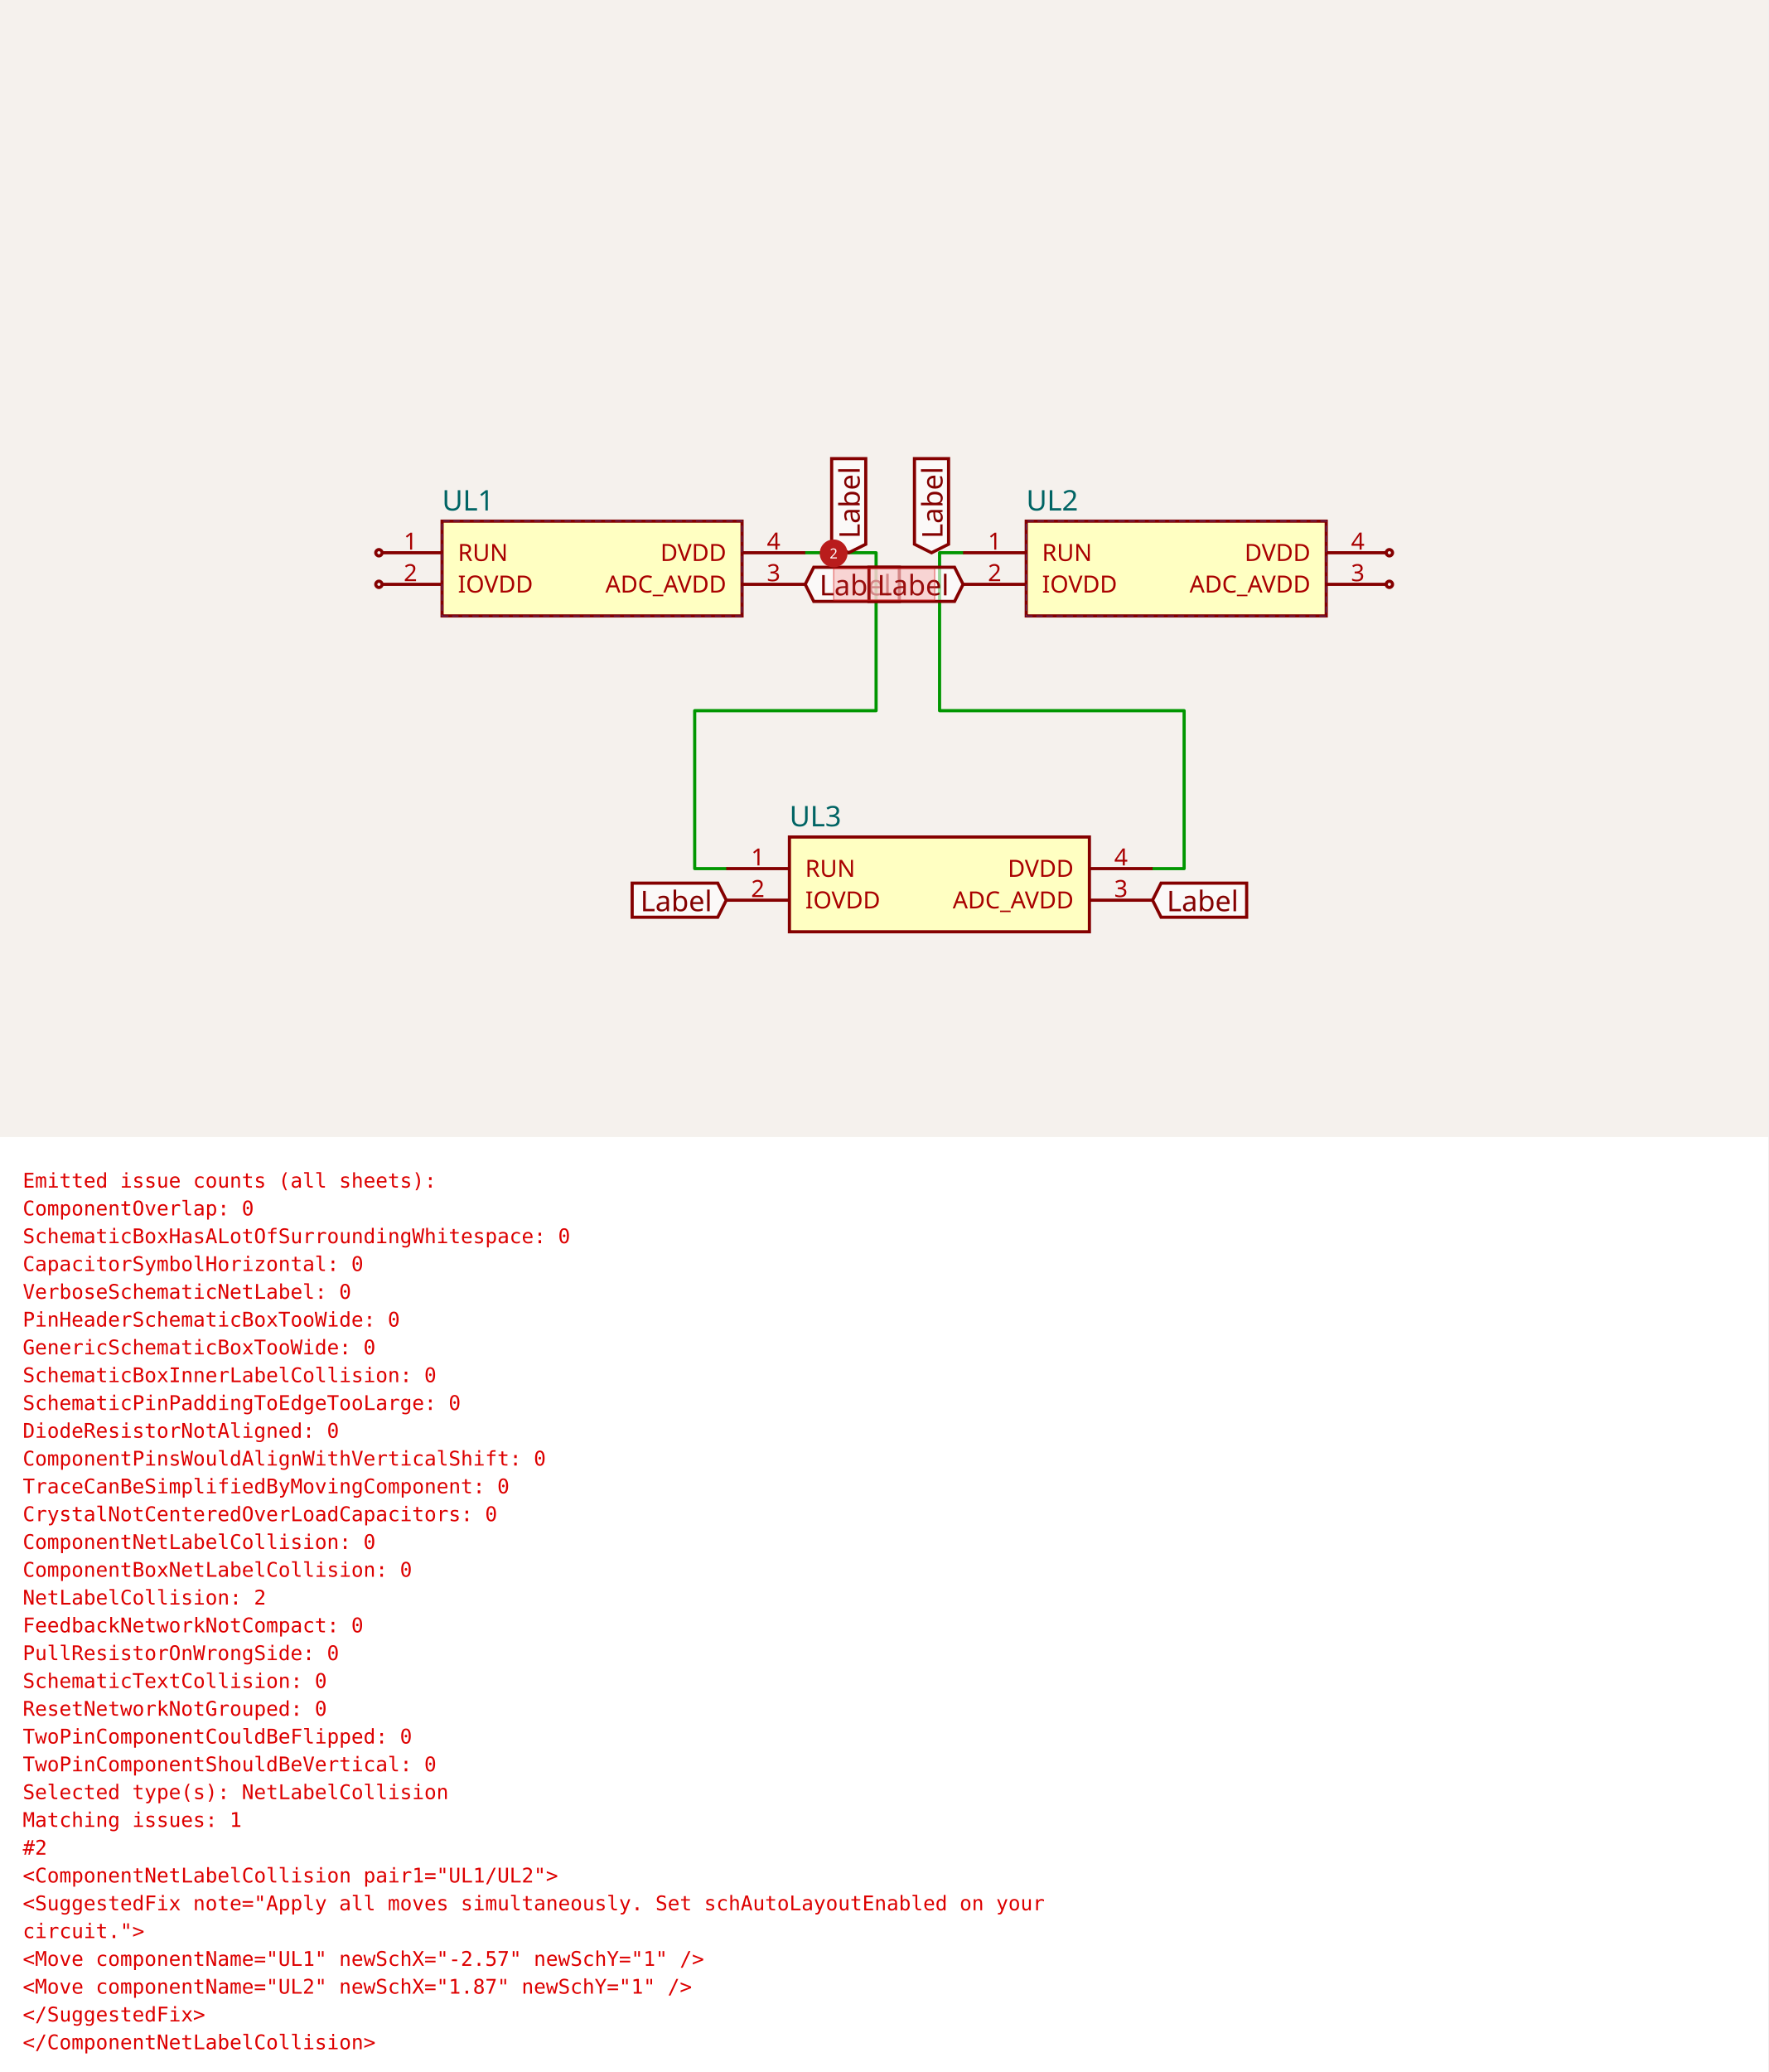
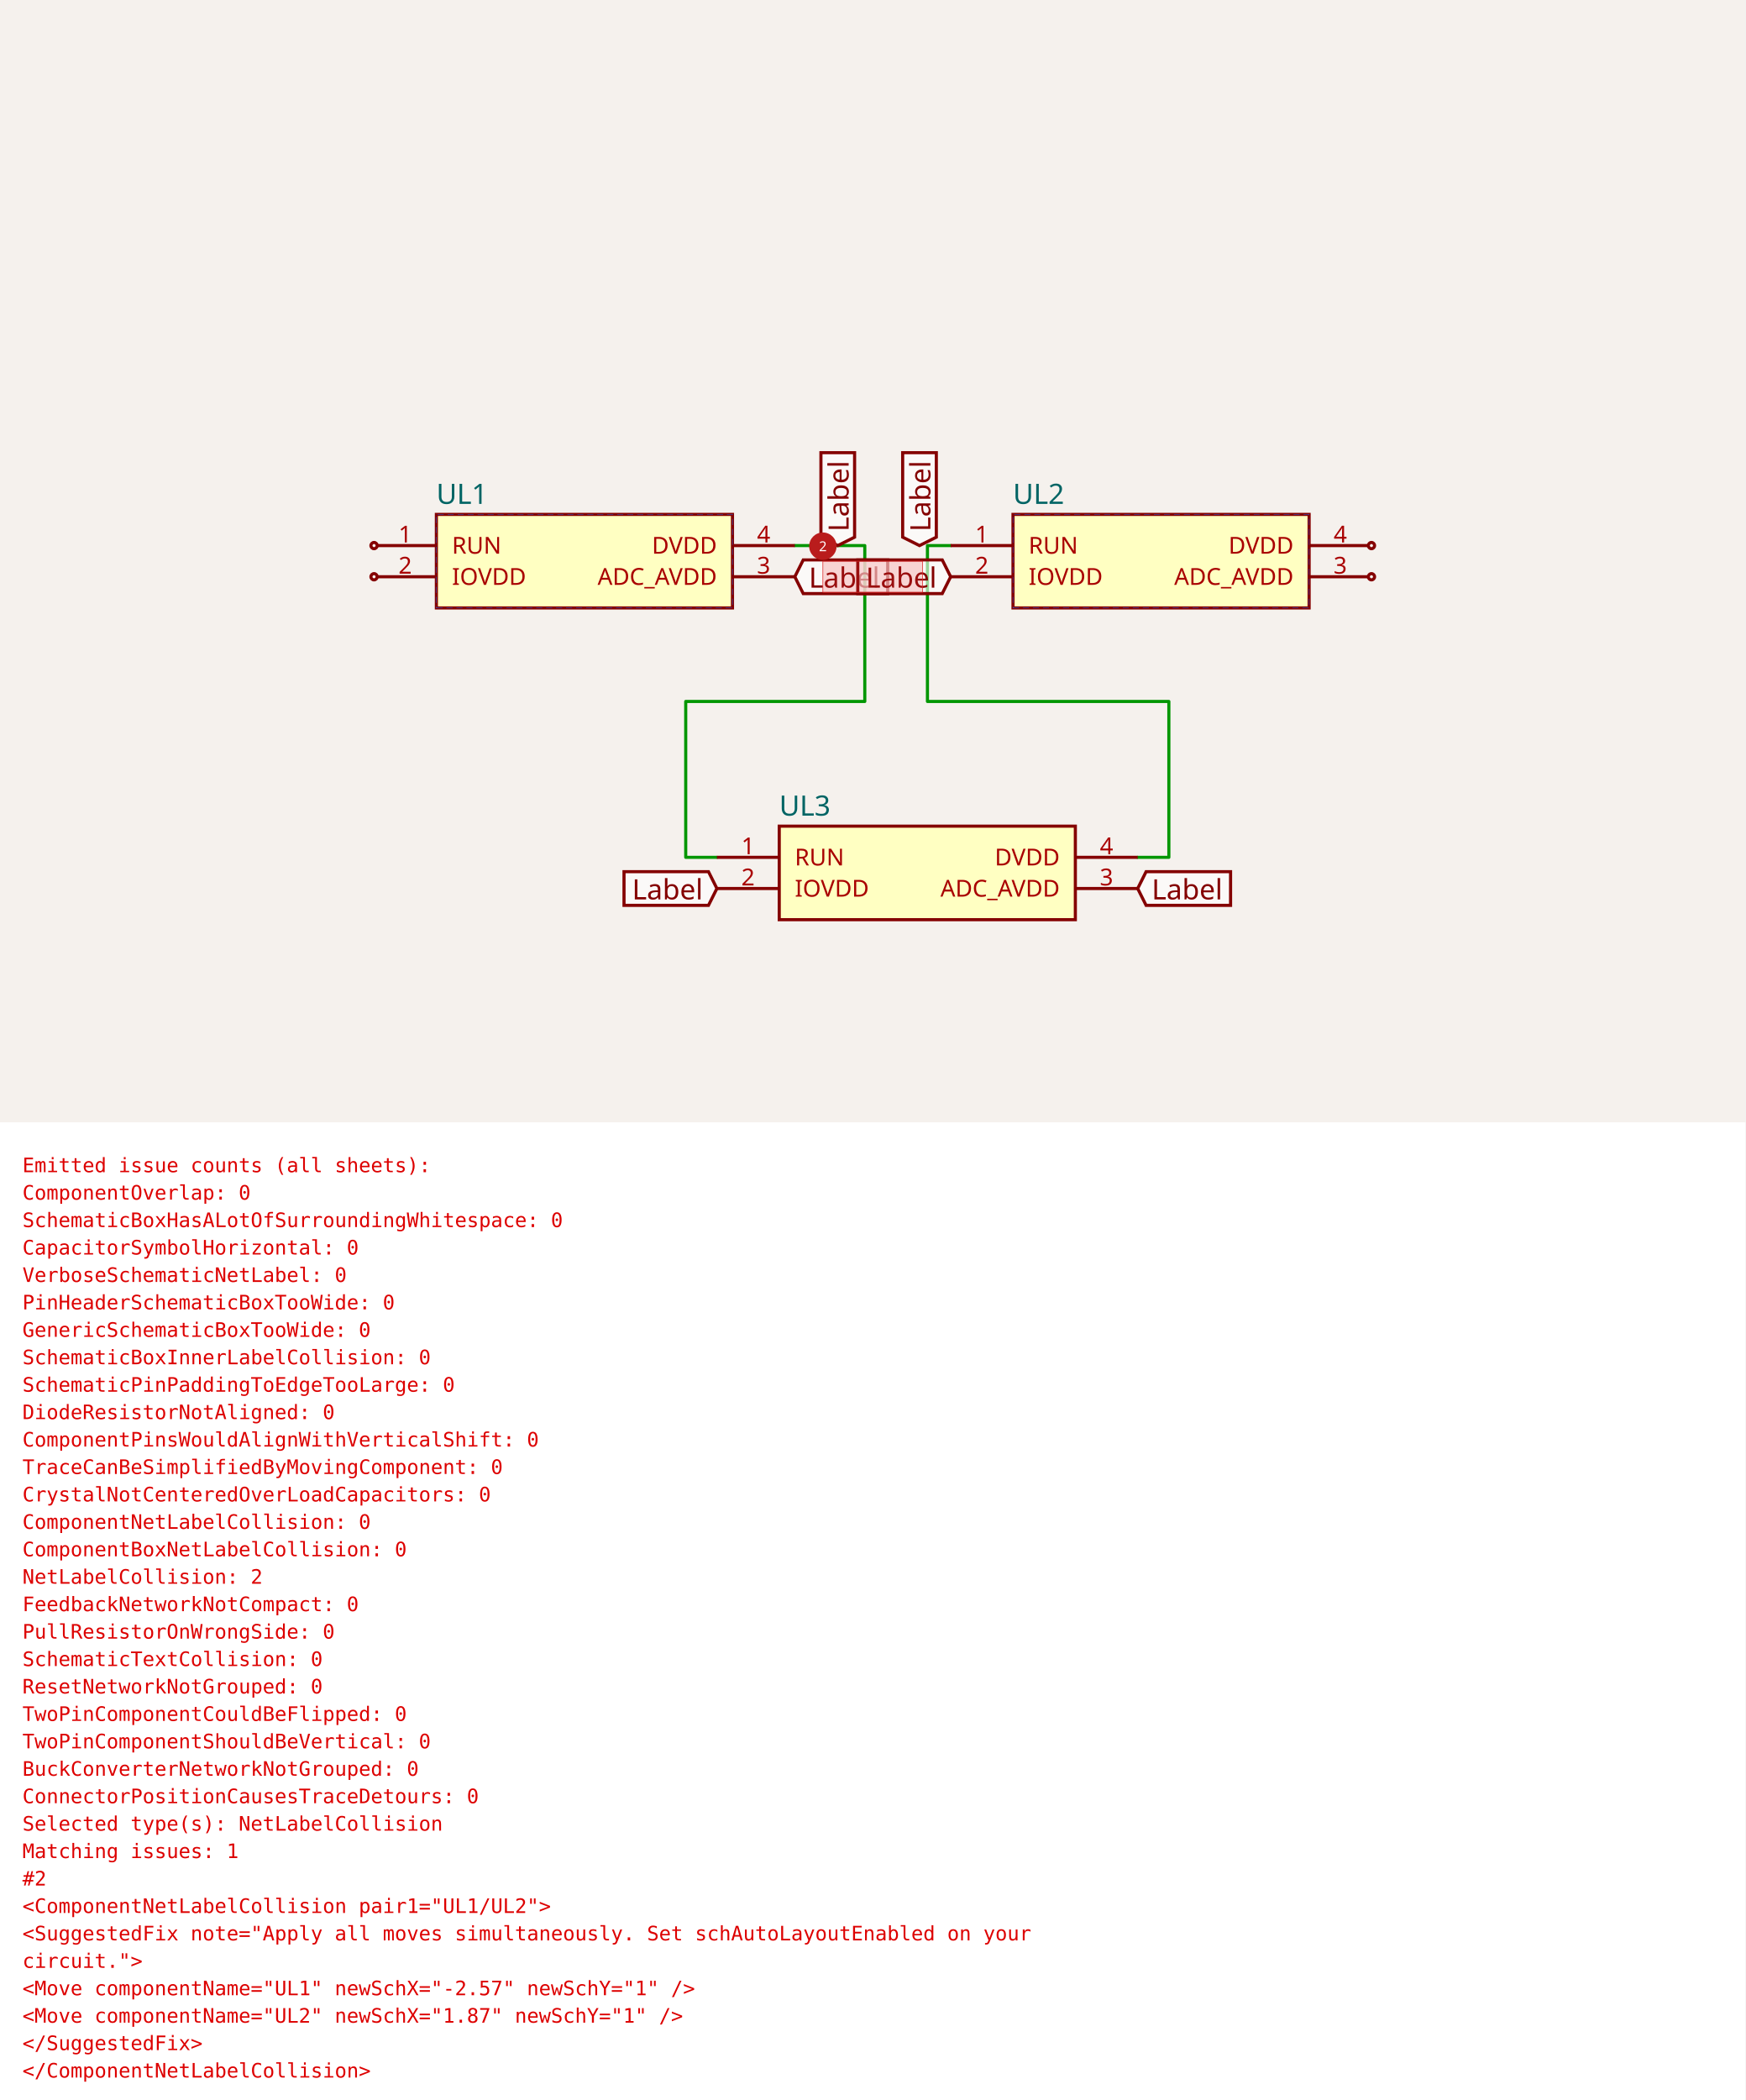
- <svg xmlns="http://www.w3.org/2000/svg" width="1400" height="1640" viewBox="0 0 1400 1640">
+ <svg xmlns="http://www.w3.org/2000/svg" width="1400" height="1684" viewBox="0 0 1400 1684">
  <g transform="translate(0, 0)">
    <svg class="tscircuit-schematic" width="1400" height="900" style="background-color: rgb(245, 241, 237)" data-real-to-screen-transform="matrix(37.9167357771,0,0,-37.9167357771,700,450)" data-software-used-string="@tscircuit/core@0.0.1382" viewBox="474.395 388.708 424.667 46.75">
      <style>
              .boundary { fill: rgb(245, 241, 237); }
              .schematic-boundary { fill: none; stroke: #fff; }
              .component { fill: none; stroke: rgb(132, 0, 0); }
              .chip { fill: rgb(255, 255, 194); stroke: rgb(132, 0, 0); }
              .component-pin { fill: none; stroke: rgb(132, 0, 0); }
              /* Basic per-trace hover fallback */
              .trace:hover {
                filter: invert(1);
              }
              .trace:hover .trace-crossing-outline {
                opacity: 0;
              }
              .trace:hover .trace-junction {
                filter: invert(1);
              }
              /* Net-hover highlighting: when a trace or its overlays are hovered,
                 invert color for all traces (base + overlays) sharing the same
                 subcircuit connectivity key. Also hide crossing outline during hover. */
              svg:has(:is(g.trace[data-subcircuit-connectivity-map-key="LOGIC_LABELS_connectivity_net0"], g.trace-overlays[data-subcircuit-connectivity-map-key="LOGIC_LABELS_connectivity_net0"]):hover) :is(g.trace[data-subcircuit-connectivity-map-key="LOGIC_LABELS_connectivity_net0"], g.trace-overlays[data-subcircuit-connectivity-map-key="LOGIC_LABELS_connectivity_net0"]) { filter: invert(1); }
svg:has(:is(g.trace[data-subcircuit-connectivity-map-key="LOGIC_LABELS_connectivity_net0"], g.trace-overlays[data-subcircuit-connectivity-map-key="LOGIC_LABELS_connectivity_net0"]):hover) g.trace-overlays[data-subcircuit-connectivity-map-key="LOGIC_LABELS_connectivity_net0"] .trace-crossing-outline { opacity: 0; }
svg:has(:is(g.trace[data-subcircuit-connectivity-map-key="LOGIC_LABELS_connectivity_net2"], g.trace-overlays[data-subcircuit-connectivity-map-key="LOGIC_LABELS_connectivity_net2"]):hover) :is(g.trace[data-subcircuit-connectivity-map-key="LOGIC_LABELS_connectivity_net2"], g.trace-overlays[data-subcircuit-connectivity-map-key="LOGIC_LABELS_connectivity_net2"]) { filter: invert(1); }
svg:has(:is(g.trace[data-subcircuit-connectivity-map-key="LOGIC_LABELS_connectivity_net2"], g.trace-overlays[data-subcircuit-connectivity-map-key="LOGIC_LABELS_connectivity_net2"]):hover) g.trace-overlays[data-subcircuit-connectivity-map-key="LOGIC_LABELS_connectivity_net2"] .trace-crossing-outline { opacity: 0; }
              .text { font-family: sans-serif; fill: rgb(0, 150, 0); }
              .pin-number { fill: rgb(169, 0, 0); }
              .port-label { fill: rgb(0, 100, 100); }
              .component-name { fill: rgb(0, 100, 100); }

            </style>
      <rect class="boundary" x="0" y="0" width="1400" height="900" />
      <g class="schematic-sheet" data-circuit-json-type="schematic_sheet" data-schematic-sheet-id="schematic_sheet_1">
        <rect class="sch-rect" x="90.384" y="18.958" width="1219.232" height="862.083" fill="none" stroke="rgb(132, 0, 0)" stroke-width="0.821" data-schematic-rect-id="schematic_sheet_1_outer" />
        <rect class="sch-rect" x="110.91" y="39.484" width="1178.18" height="821.032" fill="none" stroke="rgb(132, 0, 0)" stroke-width="0.821" data-schematic-rect-id="schematic_sheet_1_inner" />
        <line class="sch-line" x1="307.273" y1="18.958" x2="307.273" y2="39.484" stroke="rgb(132, 0, 0)" stroke-width="0.821" data-schematic-line-id="schematic_sheet_1_top_column_1" />
        <line class="sch-line" x1="307.273" y1="881.042" x2="307.273" y2="860.516" stroke="rgb(132, 0, 0)" stroke-width="0.821" data-schematic-line-id="schematic_sheet_1_bottom_column_1" />
        <line class="sch-line" x1="503.637" y1="18.958" x2="503.637" y2="39.484" stroke="rgb(132, 0, 0)" stroke-width="0.821" data-schematic-line-id="schematic_sheet_1_top_column_2" />
        <line class="sch-line" x1="503.637" y1="881.042" x2="503.637" y2="860.516" stroke="rgb(132, 0, 0)" stroke-width="0.821" data-schematic-line-id="schematic_sheet_1_bottom_column_2" />
        <line class="sch-line" x1="700" y1="18.958" x2="700" y2="39.484" stroke="rgb(132, 0, 0)" stroke-width="0.821" data-schematic-line-id="schematic_sheet_1_top_column_3" />
        <line class="sch-line" x1="700" y1="881.042" x2="700" y2="860.516" stroke="rgb(132, 0, 0)" stroke-width="0.821" data-schematic-line-id="schematic_sheet_1_bottom_column_3" />
        <line class="sch-line" x1="896.363" y1="18.958" x2="896.363" y2="39.484" stroke="rgb(132, 0, 0)" stroke-width="0.821" data-schematic-line-id="schematic_sheet_1_top_column_4" />
        <line class="sch-line" x1="896.363" y1="881.042" x2="896.363" y2="860.516" stroke="rgb(132, 0, 0)" stroke-width="0.821" data-schematic-line-id="schematic_sheet_1_bottom_column_4" />
        <line class="sch-line" x1="1092.727" y1="18.958" x2="1092.727" y2="39.484" stroke="rgb(132, 0, 0)" stroke-width="0.821" data-schematic-line-id="schematic_sheet_1_top_column_5" />
        <line class="sch-line" x1="1092.727" y1="881.042" x2="1092.727" y2="860.516" stroke="rgb(132, 0, 0)" stroke-width="0.821" data-schematic-line-id="schematic_sheet_1_bottom_column_5" />
        <line class="sch-line" x1="90.384" y1="655.258" x2="110.91" y2="655.258" stroke="rgb(132, 0, 0)" stroke-width="0.821" data-schematic-line-id="schematic_sheet_1_left_row_1" />
        <line class="sch-line" x1="1309.616" y1="655.258" x2="1289.09" y2="655.258" stroke="rgb(132, 0, 0)" stroke-width="0.821" data-schematic-line-id="schematic_sheet_1_right_row_1" />
        <line class="sch-line" x1="90.384" y1="450" x2="110.91" y2="450" stroke="rgb(132, 0, 0)" stroke-width="0.821" data-schematic-line-id="schematic_sheet_1_left_row_2" />
        <line class="sch-line" x1="1309.616" y1="450" x2="1289.09" y2="450" stroke="rgb(132, 0, 0)" stroke-width="0.821" data-schematic-line-id="schematic_sheet_1_right_row_2" />
        <line class="sch-line" x1="90.384" y1="244.742" x2="110.91" y2="244.742" stroke="rgb(132, 0, 0)" stroke-width="0.821" data-schematic-line-id="schematic_sheet_1_left_row_3" />
        <line class="sch-line" x1="1309.616" y1="244.742" x2="1289.09" y2="244.742" stroke="rgb(132, 0, 0)" stroke-width="0.821" data-schematic-line-id="schematic_sheet_1_right_row_3" />
        <text class="sch-text" x="209.091" y="29.221" fill="rgb(132, 132, 132)" text-anchor="middle" dominant-baseline="middle" font-family="sans-serif" font-size="12.315px" transform="rotate(0, 209.0915, 29.22126)">1</text>
        <text class="sch-text" x="209.091" y="870.779" fill="rgb(132, 132, 132)" text-anchor="middle" dominant-baseline="middle" font-family="sans-serif" font-size="12.315px" transform="rotate(0, 209.0915, 870.7787)">1</text>
        <text class="sch-text" x="405.455" y="29.221" fill="rgb(132, 132, 132)" text-anchor="middle" dominant-baseline="middle" font-family="sans-serif" font-size="12.315px" transform="rotate(0, 405.4549, 29.22126)">2</text>
        <text class="sch-text" x="405.455" y="870.779" fill="rgb(132, 132, 132)" text-anchor="middle" dominant-baseline="middle" font-family="sans-serif" font-size="12.315px" transform="rotate(0, 405.4549, 870.7787)">2</text>
        <text class="sch-text" x="601.818" y="29.221" fill="rgb(132, 132, 132)" text-anchor="middle" dominant-baseline="middle" font-family="sans-serif" font-size="12.315px" transform="rotate(0, 601.8183, 29.22126)">3</text>
        <text class="sch-text" x="601.818" y="870.779" fill="rgb(132, 132, 132)" text-anchor="middle" dominant-baseline="middle" font-family="sans-serif" font-size="12.315px" transform="rotate(0, 601.8183, 870.7787)">3</text>
        <text class="sch-text" x="798.182" y="29.221" fill="rgb(132, 132, 132)" text-anchor="middle" dominant-baseline="middle" font-family="sans-serif" font-size="12.315px" transform="rotate(0, 798.1817, 29.22126)">4</text>
        <text class="sch-text" x="798.182" y="870.779" fill="rgb(132, 132, 132)" text-anchor="middle" dominant-baseline="middle" font-family="sans-serif" font-size="12.315px" transform="rotate(0, 798.1817, 870.7787)">4</text>
        <text class="sch-text" x="994.545" y="29.221" fill="rgb(132, 132, 132)" text-anchor="middle" dominant-baseline="middle" font-family="sans-serif" font-size="12.315px" transform="rotate(0, 994.5451, 29.22126)">5</text>
        <text class="sch-text" x="994.545" y="870.779" fill="rgb(132, 132, 132)" text-anchor="middle" dominant-baseline="middle" font-family="sans-serif" font-size="12.315px" transform="rotate(0, 994.5451, 870.7787)">5</text>
        <text class="sch-text" x="1190.909" y="29.221" fill="rgb(132, 132, 132)" text-anchor="middle" dominant-baseline="middle" font-family="sans-serif" font-size="12.315px" transform="rotate(0, 1190.909, 29.22126)">6</text>
        <text class="sch-text" x="1190.909" y="870.779" fill="rgb(132, 132, 132)" text-anchor="middle" dominant-baseline="middle" font-family="sans-serif" font-size="12.315px" transform="rotate(0, 1190.909, 870.7787)">6</text>
        <text class="sch-text" x="100.647" y="142.113" fill="rgb(132, 132, 132)" text-anchor="middle" dominant-baseline="middle" font-family="sans-serif" font-size="12.315px" transform="rotate(0, 100.6469, 142.1131)">A</text>
        <text class="sch-text" x="1299.353" y="142.113" fill="rgb(132, 132, 132)" text-anchor="middle" dominant-baseline="middle" font-family="sans-serif" font-size="12.315px" transform="rotate(0, 1299.353, 142.1131)">A</text>
        <text class="sch-text" x="100.647" y="347.371" fill="rgb(132, 132, 132)" text-anchor="middle" dominant-baseline="middle" font-family="sans-serif" font-size="12.315px" transform="rotate(0, 100.6469, 347.371)">B</text>
        <text class="sch-text" x="1299.353" y="347.371" fill="rgb(132, 132, 132)" text-anchor="middle" dominant-baseline="middle" font-family="sans-serif" font-size="12.315px" transform="rotate(0, 1299.353, 347.371)">B</text>
        <text class="sch-text" x="100.647" y="552.629" fill="rgb(132, 132, 132)" text-anchor="middle" dominant-baseline="middle" font-family="sans-serif" font-size="12.315px" transform="rotate(0, 100.6469, 552.629)">C</text>
        <text class="sch-text" x="1299.353" y="552.629" fill="rgb(132, 132, 132)" text-anchor="middle" dominant-baseline="middle" font-family="sans-serif" font-size="12.315px" transform="rotate(0, 1299.353, 552.629)">C</text>
        <text class="sch-text" x="100.647" y="757.887" fill="rgb(132, 132, 132)" text-anchor="middle" dominant-baseline="middle" font-family="sans-serif" font-size="12.315px" transform="rotate(0, 100.6469, 757.8869)">D</text>
        <text class="sch-text" x="1299.353" y="757.887" fill="rgb(132, 132, 132)" text-anchor="middle" dominant-baseline="middle" font-family="sans-serif" font-size="12.315px" transform="rotate(0, 1299.353, 757.8869)">D</text>
      </g>
      <g class="trace sch-trace" data-layer="base" data-circuit-json-type="schematic_trace" data-schematic-trace-id="schematic_trace_2" data-subcircuit-connectivity-map-key="LOGIC_LABELS_connectivity_net0">
        <path d="M 667.771 408.292 L 684.795 408.292 L 684.795 446.208 L 641.229 446.208 L 641.229 484.125 L 648.812 484.125" class="trace-invisible-hover-outline sch-trace-hitbox" stroke="rgb(0, 150, 0)" fill="none" stroke-width="6.067px" stroke-linecap="round" opacity="0" stroke-linejoin="round" />
        <path class="sch-trace-path" d="M 667.771 408.292 L 684.795 408.292 L 684.795 446.208 L 641.229 446.208 L 641.229 484.125 L 648.812 484.125" stroke="rgb(0, 150, 0)" fill="none" stroke-width="0.758px" stroke-linecap="round" stroke-linejoin="round" />
      </g>
      <g class="trace sch-trace" data-layer="base" data-circuit-json-type="schematic_trace" data-schematic-trace-id="schematic_trace_3" data-subcircuit-connectivity-map-key="LOGIC_LABELS_connectivity_net2">
        <path d="M 705.688 408.292 L 700.038 408.292 L 700.038 446.208 L 758.771 446.208 L 758.771 484.125 L 751.188 484.125" class="trace-invisible-hover-outline sch-trace-hitbox" stroke="rgb(0, 150, 0)" fill="none" stroke-width="6.067px" stroke-linecap="round" opacity="0" stroke-linejoin="round" />
        <path class="sch-trace-path" d="M 705.688 408.292 L 700.038 408.292 L 700.038 446.208 L 758.771 446.208 L 758.771 484.125 L 751.188 484.125" stroke="rgb(0, 150, 0)" fill="none" stroke-width="0.758px" stroke-linecap="round" stroke-linejoin="round" />
      </g>
      <g class="trace-overlays sch-trace-overlays" data-layer="overlay" data-circuit-json-type="schematic_trace" data-schematic-trace-id="schematic_trace_2" data-subcircuit-connectivity-map-key="LOGIC_LABELS_connectivity_net0" />
      <g class="trace-overlays sch-trace-overlays" data-layer="overlay" data-circuit-json-type="schematic_trace" data-schematic-trace-id="schematic_trace_3" data-subcircuit-connectivity-map-key="LOGIC_LABELS_connectivity_net2" />
      <g class="sch-component" data-circuit-json-type="schematic_component" data-schematic-component-id="schematic_component_3" data-schematic-sheet-id="schematic_sheet_1">
        <rect class="component chip sch-component-body" x="580.562" y="400.708" width="72.042" height="22.75" stroke-width="0.758px" fill="rgb(255, 255, 194)" stroke="rgb(132, 0, 0)" />
        <rect class="component-overlay sch-component-overlay" x="580.562" y="400.708" width="72.042" height="22.75" fill="transparent" />
        <text class="sch-text" x="580.562" y="428.387" fill="#006464" text-anchor="start" dominant-baseline="middle" font-family="sans-serif" font-size="6.825px" transform="rotate(0, 580.5623, 428.3875)" />
        <text class="sch-text" x="580.562" y="395.779" fill="#006464" text-anchor="start" dominant-baseline="middle" font-family="sans-serif" font-size="6.825px" transform="rotate(0, 580.5623, 395.7791)">UL1</text>
        <line class="component-pin sch-component-pin sch-port-line" x1="580.562" y1="408.292" x2="566.154" y2="408.292" stroke-width="0.758px" />
        <g class="sch-port" data-schematic-port-id="source_port_12">
          <circle class="component-pin sch-component-pin sch-port-terminal" cx="565.396" cy="408.292" r="0.758" stroke-width="0.758px" />
          <rect x="564.637" y="407.533" width="1.517" height="1.517" opacity="0" />
        </g>
        <text class="pin-number sch-pin-number" x="572.979" y="407.533" style="font-family: sans-serif;" fill="rgb(169, 0, 0)" text-anchor="middle" dominant-baseline="auto" font-size="5.688px" transform="">1</text>
        <text class="pin-number sch-pin-label" x="584.354" y="408.292" style="font-family: sans-serif;" fill="rgb(169, 0, 0)" text-anchor="start" dominant-baseline="middle" font-size="5.688px" transform="">RUN</text>
        <line class="component-pin sch-component-pin sch-port-line" x1="580.562" y1="415.875" x2="566.154" y2="415.875" stroke-width="0.758px" />
        <g class="sch-port" data-schematic-port-id="source_port_13">
          <circle class="component-pin sch-component-pin sch-port-terminal" cx="565.396" cy="415.875" r="0.758" stroke-width="0.758px" />
          <rect x="564.637" y="415.117" width="1.517" height="1.517" opacity="0" />
        </g>
        <text class="pin-number sch-pin-number" x="572.979" y="415.117" style="font-family: sans-serif;" fill="rgb(169, 0, 0)" text-anchor="middle" dominant-baseline="auto" font-size="5.688px" transform="">2</text>
        <text class="pin-number sch-pin-label" x="584.354" y="415.875" style="font-family: sans-serif;" fill="rgb(169, 0, 0)" text-anchor="start" dominant-baseline="middle" font-size="5.688px" transform="">IOVDD</text>
        <line class="component-pin sch-component-pin sch-port-line" x1="652.604" y1="415.875" x2="667.771" y2="415.875" stroke-width="0.758px" />
        <g class="sch-port" data-schematic-port-id="source_port_14">
          <rect x="667.012" y="415.117" width="1.517" height="1.517" opacity="0" />
        </g>
        <text class="pin-number sch-pin-number" x="660.187" y="415.117" style="font-family: sans-serif;" fill="rgb(169, 0, 0)" text-anchor="middle" dominant-baseline="auto" font-size="5.688px" transform="">3</text>
        <text class="pin-number sch-pin-label" x="648.812" y="415.875" style="font-family: sans-serif;" fill="rgb(169, 0, 0)" text-anchor="end" dominant-baseline="middle" font-size="5.688px" transform="">ADC_AVDD</text>
        <line class="component-pin sch-component-pin sch-port-line" x1="652.604" y1="408.292" x2="667.771" y2="408.292" stroke-width="0.758px" />
        <g class="sch-port" data-schematic-port-id="source_port_15">
          <rect x="667.012" y="407.533" width="1.517" height="1.517" opacity="0" />
        </g>
        <text class="pin-number sch-pin-number" x="660.187" y="407.533" style="font-family: sans-serif;" fill="rgb(169, 0, 0)" text-anchor="middle" dominant-baseline="auto" font-size="5.688px" transform="">4</text>
        <text class="pin-number sch-pin-label" x="648.812" y="408.292" style="font-family: sans-serif;" fill="rgb(169, 0, 0)" text-anchor="end" dominant-baseline="middle" font-size="5.688px" transform="">DVDD</text>
      </g>
      <g class="sch-component" data-circuit-json-type="schematic_component" data-schematic-component-id="schematic_component_4" data-schematic-sheet-id="schematic_sheet_1">
        <rect class="component chip sch-component-body" x="720.854" y="400.708" width="72.042" height="22.75" stroke-width="0.758px" fill="rgb(255, 255, 194)" stroke="rgb(132, 0, 0)" />
        <rect class="component-overlay sch-component-overlay" x="720.854" y="400.708" width="72.042" height="22.75" fill="transparent" />
        <text class="sch-text" x="720.854" y="428.387" fill="#006464" text-anchor="start" dominant-baseline="middle" font-family="sans-serif" font-size="6.825px" transform="rotate(0, 720.8542, 428.3875)" />
        <text class="sch-text" x="720.854" y="395.779" fill="#006464" text-anchor="start" dominant-baseline="middle" font-family="sans-serif" font-size="6.825px" transform="rotate(0, 720.8542, 395.7791)">UL2</text>
        <line class="component-pin sch-component-pin sch-port-line" x1="720.854" y1="408.292" x2="705.688" y2="408.292" stroke-width="0.758px" />
        <g class="sch-port" data-schematic-port-id="source_port_16">
          <rect x="704.929" y="407.533" width="1.517" height="1.517" opacity="0" />
        </g>
        <text class="pin-number sch-pin-number" x="713.271" y="407.533" style="font-family: sans-serif;" fill="rgb(169, 0, 0)" text-anchor="middle" dominant-baseline="auto" font-size="5.688px" transform="">1</text>
        <text class="pin-number sch-pin-label" x="724.646" y="408.292" style="font-family: sans-serif;" fill="rgb(169, 0, 0)" text-anchor="start" dominant-baseline="middle" font-size="5.688px" transform="">RUN</text>
        <line class="component-pin sch-component-pin sch-port-line" x1="720.854" y1="415.875" x2="705.688" y2="415.875" stroke-width="0.758px" />
        <g class="sch-port" data-schematic-port-id="source_port_17">
          <rect x="704.929" y="415.117" width="1.517" height="1.517" opacity="0" />
        </g>
        <text class="pin-number sch-pin-number" x="713.271" y="415.117" style="font-family: sans-serif;" fill="rgb(169, 0, 0)" text-anchor="middle" dominant-baseline="auto" font-size="5.688px" transform="">2</text>
        <text class="pin-number sch-pin-label" x="724.646" y="415.875" style="font-family: sans-serif;" fill="rgb(169, 0, 0)" text-anchor="start" dominant-baseline="middle" font-size="5.688px" transform="">IOVDD</text>
        <line class="component-pin sch-component-pin sch-port-line" x1="792.896" y1="415.875" x2="807.304" y2="415.875" stroke-width="0.758px" />
        <g class="sch-port" data-schematic-port-id="source_port_18">
          <circle class="component-pin sch-component-pin sch-port-terminal" cx="808.063" cy="415.875" r="0.758" stroke-width="0.758px" />
          <rect x="807.304" y="415.117" width="1.517" height="1.517" opacity="0" />
        </g>
        <text class="pin-number sch-pin-number" x="800.479" y="415.117" style="font-family: sans-serif;" fill="rgb(169, 0, 0)" text-anchor="middle" dominant-baseline="auto" font-size="5.688px" transform="">3</text>
        <text class="pin-number sch-pin-label" x="789.104" y="415.875" style="font-family: sans-serif;" fill="rgb(169, 0, 0)" text-anchor="end" dominant-baseline="middle" font-size="5.688px" transform="">ADC_AVDD</text>
        <line class="component-pin sch-component-pin sch-port-line" x1="792.896" y1="408.292" x2="807.304" y2="408.292" stroke-width="0.758px" />
        <g class="sch-port" data-schematic-port-id="source_port_19">
          <circle class="component-pin sch-component-pin sch-port-terminal" cx="808.063" cy="408.292" r="0.758" stroke-width="0.758px" />
          <rect x="807.304" y="407.533" width="1.517" height="1.517" opacity="0" />
        </g>
        <text class="pin-number sch-pin-number" x="800.479" y="407.533" style="font-family: sans-serif;" fill="rgb(169, 0, 0)" text-anchor="middle" dominant-baseline="auto" font-size="5.688px" transform="">4</text>
        <text class="pin-number sch-pin-label" x="789.104" y="408.292" style="font-family: sans-serif;" fill="rgb(169, 0, 0)" text-anchor="end" dominant-baseline="middle" font-size="5.688px" transform="">DVDD</text>
      </g>
      <g class="sch-component" data-circuit-json-type="schematic_component" data-schematic-component-id="schematic_component_5" data-schematic-sheet-id="schematic_sheet_1">
        <rect class="component chip sch-component-body" x="663.979" y="476.542" width="72.042" height="22.75" stroke-width="0.758px" fill="rgb(255, 255, 194)" stroke="rgb(132, 0, 0)" />
        <rect class="component-overlay sch-component-overlay" x="663.979" y="476.542" width="72.042" height="22.75" fill="transparent" />
        <text class="sch-text" x="663.979" y="504.221" fill="#006464" text-anchor="start" dominant-baseline="middle" font-family="sans-serif" font-size="6.825px" transform="rotate(0, 663.9791, 504.2209)" />
        <text class="sch-text" x="663.979" y="471.613" fill="#006464" text-anchor="start" dominant-baseline="middle" font-family="sans-serif" font-size="6.825px" transform="rotate(0, 663.9791, 471.6125)">UL3</text>
        <line class="component-pin sch-component-pin sch-port-line" x1="663.979" y1="484.125" x2="648.812" y2="484.125" stroke-width="0.758px" />
        <g class="sch-port" data-schematic-port-id="source_port_20">
          <rect x="648.054" y="483.367" width="1.517" height="1.517" opacity="0" />
        </g>
        <text class="pin-number sch-pin-number" x="656.396" y="483.367" style="font-family: sans-serif;" fill="rgb(169, 0, 0)" text-anchor="middle" dominant-baseline="auto" font-size="5.688px" transform="">1</text>
        <text class="pin-number sch-pin-label" x="667.771" y="484.125" style="font-family: sans-serif;" fill="rgb(169, 0, 0)" text-anchor="start" dominant-baseline="middle" font-size="5.688px" transform="">RUN</text>
        <line class="component-pin sch-component-pin sch-port-line" x1="663.979" y1="491.708" x2="648.812" y2="491.708" stroke-width="0.758px" />
        <g class="sch-port" data-schematic-port-id="source_port_21">
          <rect x="648.054" y="490.95" width="1.517" height="1.517" opacity="0" />
        </g>
        <text class="pin-number sch-pin-number" x="656.396" y="490.95" style="font-family: sans-serif;" fill="rgb(169, 0, 0)" text-anchor="middle" dominant-baseline="auto" font-size="5.688px" transform="">2</text>
        <text class="pin-number sch-pin-label" x="667.771" y="491.708" style="font-family: sans-serif;" fill="rgb(169, 0, 0)" text-anchor="start" dominant-baseline="middle" font-size="5.688px" transform="">IOVDD</text>
        <line class="component-pin sch-component-pin sch-port-line" x1="736.021" y1="491.708" x2="751.188" y2="491.708" stroke-width="0.758px" />
        <g class="sch-port" data-schematic-port-id="source_port_22">
          <rect x="750.429" y="490.95" width="1.517" height="1.517" opacity="0" />
        </g>
        <text class="pin-number sch-pin-number" x="743.604" y="490.95" style="font-family: sans-serif;" fill="rgb(169, 0, 0)" text-anchor="middle" dominant-baseline="auto" font-size="5.688px" transform="">3</text>
        <text class="pin-number sch-pin-label" x="732.229" y="491.708" style="font-family: sans-serif;" fill="rgb(169, 0, 0)" text-anchor="end" dominant-baseline="middle" font-size="5.688px" transform="">ADC_AVDD</text>
        <line class="component-pin sch-component-pin sch-port-line" x1="736.021" y1="484.125" x2="751.188" y2="484.125" stroke-width="0.758px" />
        <g class="sch-port" data-schematic-port-id="source_port_23">
          <rect x="750.429" y="483.367" width="1.517" height="1.517" opacity="0" />
        </g>
        <text class="pin-number sch-pin-number" x="743.604" y="483.367" style="font-family: sans-serif;" fill="rgb(169, 0, 0)" text-anchor="middle" dominant-baseline="auto" font-size="5.688px" transform="">4</text>
        <text class="pin-number sch-pin-label" x="732.229" y="484.125" style="font-family: sans-serif;" fill="rgb(169, 0, 0)" text-anchor="end" dominant-baseline="middle" font-size="5.688px" transform="">DVDD</text>
      </g>
      <g class="schematic-port-hover sch-port-hover" data-schematic-port-id="source_port_12" data-schematic-sheet-id="schematic_sheet_1">
        <circle cx="565.396" cy="408.292" r="1.517" fill="red" opacity="0" />
      </g>
      <g class="schematic-port-hover sch-port-hover" data-schematic-port-id="source_port_13" data-schematic-sheet-id="schematic_sheet_1">
        <circle cx="565.396" cy="415.875" r="1.517" fill="red" opacity="0" />
      </g>
      <g class="schematic-port-hover sch-port-hover" data-schematic-port-id="source_port_14" data-schematic-sheet-id="schematic_sheet_1">
        <circle cx="667.771" cy="415.875" r="1.517" fill="red" opacity="0" />
      </g>
      <g class="schematic-port-hover sch-port-hover" data-schematic-port-id="source_port_15" data-schematic-sheet-id="schematic_sheet_1">
        <circle cx="667.771" cy="408.292" r="1.517" fill="red" opacity="0" />
      </g>
      <g class="schematic-port-hover sch-port-hover" data-schematic-port-id="source_port_16" data-schematic-sheet-id="schematic_sheet_1">
        <circle cx="705.688" cy="408.292" r="1.517" fill="red" opacity="0" />
      </g>
      <g class="schematic-port-hover sch-port-hover" data-schematic-port-id="source_port_17" data-schematic-sheet-id="schematic_sheet_1">
        <circle cx="705.688" cy="415.875" r="1.517" fill="red" opacity="0" />
      </g>
      <g class="schematic-port-hover sch-port-hover" data-schematic-port-id="source_port_18" data-schematic-sheet-id="schematic_sheet_1">
        <circle cx="808.063" cy="415.875" r="1.517" fill="red" opacity="0" />
      </g>
      <g class="schematic-port-hover sch-port-hover" data-schematic-port-id="source_port_19" data-schematic-sheet-id="schematic_sheet_1">
        <circle cx="808.063" cy="408.292" r="1.517" fill="red" opacity="0" />
      </g>
      <g class="schematic-port-hover sch-port-hover" data-schematic-port-id="source_port_20" data-schematic-sheet-id="schematic_sheet_1">
        <circle cx="648.812" cy="484.125" r="1.517" fill="red" opacity="0" />
      </g>
      <g class="schematic-port-hover sch-port-hover" data-schematic-port-id="source_port_21" data-schematic-sheet-id="schematic_sheet_1">
        <circle cx="648.812" cy="491.708" r="1.517" fill="red" opacity="0" />
      </g>
      <g class="schematic-port-hover sch-port-hover" data-schematic-port-id="source_port_22" data-schematic-sheet-id="schematic_sheet_1">
        <circle cx="751.188" cy="491.708" r="1.517" fill="red" opacity="0" />
      </g>
      <g class="schematic-port-hover sch-port-hover" data-schematic-port-id="source_port_23" data-schematic-sheet-id="schematic_sheet_1">
        <circle cx="751.188" cy="484.125" r="1.517" fill="red" opacity="0" />
      </g>
      <path class="net-label sch-net-label" d="     M 667.771,415.875     L 669.818,411.78     L 690.369,411.78     L 690.369,419.97     L 669.818,419.97     Z   " fill="rgba(255, 255, 255, 0.6)" stroke="rgb(132, 0, 0)" stroke-width="0.758px" />
      <text class="net-label-text sch-net-label-text" x="671.183" y="415.875" fill="rgb(132, 0, 0)" text-anchor="start" dominant-baseline="central" font-family="sans-serif" font-variant-numeric="tabular-nums" font-size="6.825px" transform="">Label</text>
      <path class="net-label sch-net-label" d="     M 648.812,491.708     L 646.765,495.803     L 626.214,495.803     L 626.214,487.613     L 646.765,487.613     Z   " fill="rgba(255, 255, 255, 0.6)" stroke="rgb(132, 0, 0)" stroke-width="0.758px" />
      <text class="net-label-text sch-net-label-text" x="645.4" y="491.708" fill="rgb(132, 0, 0)" text-anchor="end" dominant-baseline="central" font-family="sans-serif" font-variant-numeric="tabular-nums" font-size="6.825px" transform="">Label</text>
      <path class="net-label sch-net-label" d="     M 678.217,408.292     L 674.122,406.244     L 674.122,385.693     L 682.312,385.693     L 682.312,406.244     Z   " fill="rgba(255, 255, 255, 0.6)" stroke="rgb(132, 0, 0)" stroke-width="0.758px" />
      <text class="net-label-text sch-net-label-text" x="678.217" y="404.879" fill="rgb(132, 0, 0)" text-anchor="start" dominant-baseline="central" font-family="sans-serif" font-variant-numeric="tabular-nums" font-size="6.825px" transform="rotate(-90 678.2168 404.8791)">Label</text>
      <path class="net-label sch-net-label" d="     M 698.104,408.292     L 694.009,406.244     L 694.009,385.693     L 702.199,385.693     L 702.199,406.244     Z   " fill="rgba(255, 255, 255, 0.6)" stroke="rgb(132, 0, 0)" stroke-width="0.758px" />
      <text class="net-label-text sch-net-label-text" x="698.104" y="404.879" fill="rgb(132, 0, 0)" text-anchor="start" dominant-baseline="central" font-family="sans-serif" font-variant-numeric="tabular-nums" font-size="6.825px" transform="rotate(-90 698.1042 404.8791)">Label</text>
      <path class="net-label sch-net-label" d="     M 705.688,415.875     L 703.64,419.97     L 683.089,419.97     L 683.089,411.78     L 703.64,411.78     Z   " fill="rgba(255, 255, 255, 0.6)" stroke="rgb(132, 0, 0)" stroke-width="0.758px" />
      <text class="net-label-text sch-net-label-text" x="702.275" y="415.875" fill="rgb(132, 0, 0)" text-anchor="end" dominant-baseline="central" font-family="sans-serif" font-variant-numeric="tabular-nums" font-size="6.825px" transform="">Label</text>
      <path class="net-label sch-net-label" d="     M 751.188,491.708     L 753.235,487.613     L 773.786,487.613     L 773.786,495.803     L 753.235,495.803     Z   " fill="rgba(255, 255, 255, 0.6)" stroke="rgb(132, 0, 0)" stroke-width="0.758px" />
      <text class="net-label-text sch-net-label-text" x="754.6" y="491.708" fill="rgb(132, 0, 0)" text-anchor="start" dominant-baseline="central" font-family="sans-serif" font-variant-numeric="tabular-nums" font-size="6.825px" transform="">Label</text>
      <g class="placement-issue-overlays">
        <g data-issue-index="1" data-issue-type="NetLabelCollision">
          <g transform="matrix(37.91674 0 0 -37.91674 700 450)">
            <rect x="-3.15" y="0.7" width="1.9" height="0.6" fill="none" stroke="#2563eb" stroke-width="0.35" stroke-dasharray="5 3" vector-effect="non-scaling-stroke" />
            <rect x="0.55" y="0.7" width="1.9" height="0.6" fill="none" stroke="#2563eb" stroke-width="0.35" stroke-dasharray="5 3" vector-effect="non-scaling-stroke" />
            <rect x="-0.67" y="0.8" width="0.64" height="0.2" fill="#ef444433" stroke="#dc2626" stroke-width="0.5" vector-effect="non-scaling-stroke" />
          </g>
-           <g transform="translate(674.5958 412.0833) scale(0.3033339)">
-             <circle cy="-12" r="11" fill="#b91c1c" />
-             <text y="-8" text-anchor="middle" fill="white" font-family="sans-serif" font-size="11">2</text>
-           </g>
+         </g>
+         <g data-issue-number="2" data-issue-type="NetLabelCollision" transform="translate(674.5958 408.4433) scale(0.3033339)">
+           <circle r="11" fill="#b91c1c" />
+           <text y="4" text-anchor="middle" fill="white" font-family="sans-serif" font-size="11">2</text>
        </g>
      </g>
    </svg>
  </g>
  <g transform="translate(0, 900) scale(1, 1) translate(0, 0)">
    <rect width="100%" height="100%" fill="#fff" />
    <text x="18" y="40" fill="#d00" font-family="Menlo, Consolas, monospace" font-size="16">
      <tspan x="18" dy="0">Emitted issue counts (all sheets):</tspan>
      <tspan x="18" dy="22">ComponentOverlap: 0</tspan>
      <tspan x="18" dy="22">SchematicBoxHasALotOfSurroundingWhitespace: 0</tspan>
      <tspan x="18" dy="22">CapacitorSymbolHorizontal: 0</tspan>
      <tspan x="18" dy="22">VerboseSchematicNetLabel: 0</tspan>
      <tspan x="18" dy="22">PinHeaderSchematicBoxTooWide: 0</tspan>
      <tspan x="18" dy="22">GenericSchematicBoxTooWide: 0</tspan>
      <tspan x="18" dy="22">SchematicBoxInnerLabelCollision: 0</tspan>
      <tspan x="18" dy="22">SchematicPinPaddingToEdgeTooLarge: 0</tspan>
      <tspan x="18" dy="22">DiodeResistorNotAligned: 0</tspan>
      <tspan x="18" dy="22">ComponentPinsWouldAlignWithVerticalShift: 0</tspan>
      <tspan x="18" dy="22">TraceCanBeSimplifiedByMovingComponent: 0</tspan>
      <tspan x="18" dy="22">CrystalNotCenteredOverLoadCapacitors: 0</tspan>
      <tspan x="18" dy="22">ComponentNetLabelCollision: 0</tspan>
      <tspan x="18" dy="22">ComponentBoxNetLabelCollision: 0</tspan>
      <tspan x="18" dy="22">NetLabelCollision: 2</tspan>
      <tspan x="18" dy="22">FeedbackNetworkNotCompact: 0</tspan>
      <tspan x="18" dy="22">PullResistorOnWrongSide: 0</tspan>
      <tspan x="18" dy="22">SchematicTextCollision: 0</tspan>
      <tspan x="18" dy="22">ResetNetworkNotGrouped: 0</tspan>
      <tspan x="18" dy="22">TwoPinComponentCouldBeFlipped: 0</tspan>
      <tspan x="18" dy="22">TwoPinComponentShouldBeVertical: 0</tspan>
+       <tspan x="18" dy="22">BuckConverterNetworkNotGrouped: 0</tspan>
+       <tspan x="18" dy="22">ConnectorPositionCausesTraceDetours: 0</tspan>
      <tspan x="18" dy="22">Selected type(s): NetLabelCollision</tspan>
      <tspan x="18" dy="22">Matching issues: 1</tspan>
      <tspan x="18" dy="22">#2</tspan>
      <tspan x="18" dy="22">&lt;ComponentNetLabelCollision pair1="UL1/UL2"&gt;</tspan>
      <tspan x="18" dy="22">  &lt;SuggestedFix note="Apply all moves simultaneously. Set schAutoLayoutEnabled on your</tspan>
      <tspan x="18" dy="22">  circuit."&gt;</tspan>
      <tspan x="18" dy="22">    &lt;Move componentName="UL1" newSchX="-2.57" newSchY="1" /&gt;</tspan>
      <tspan x="18" dy="22">    &lt;Move componentName="UL2" newSchX="1.87" newSchY="1" /&gt;</tspan>
      <tspan x="18" dy="22">  &lt;/SuggestedFix&gt;</tspan>
      <tspan x="18" dy="22">&lt;/ComponentNetLabelCollision&gt;</tspan>
    </text>
  </g>
</svg>
